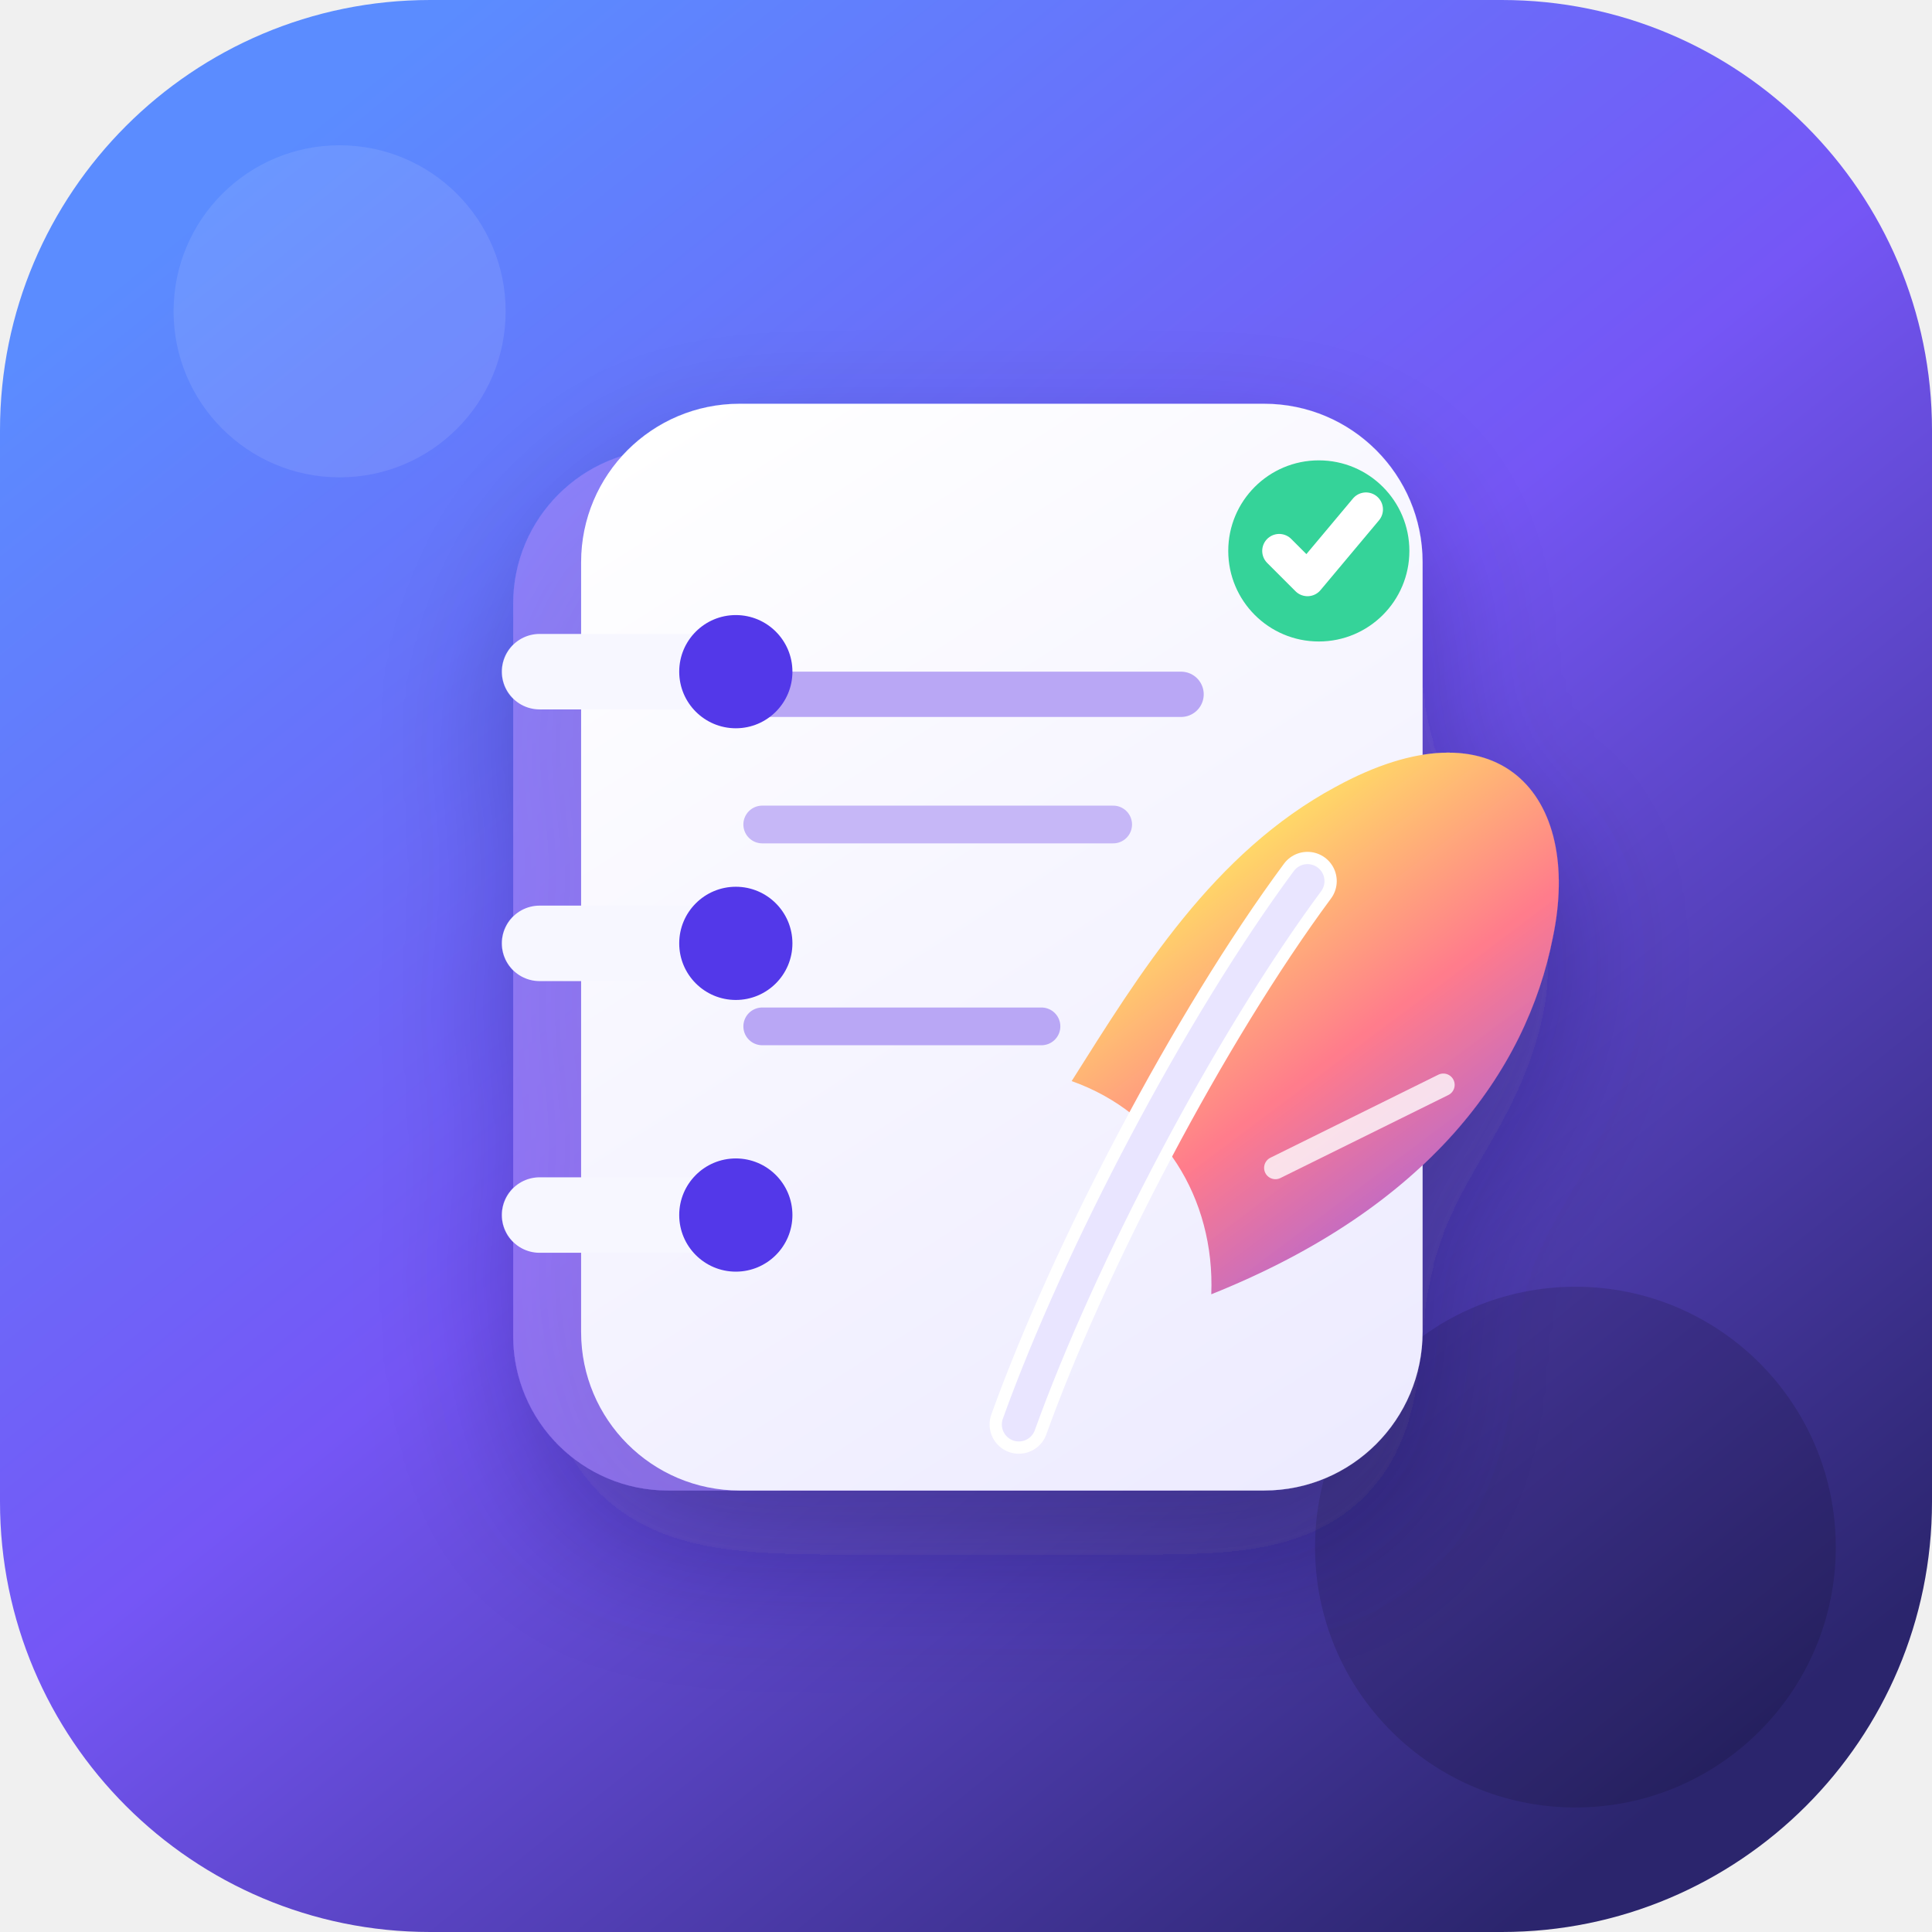
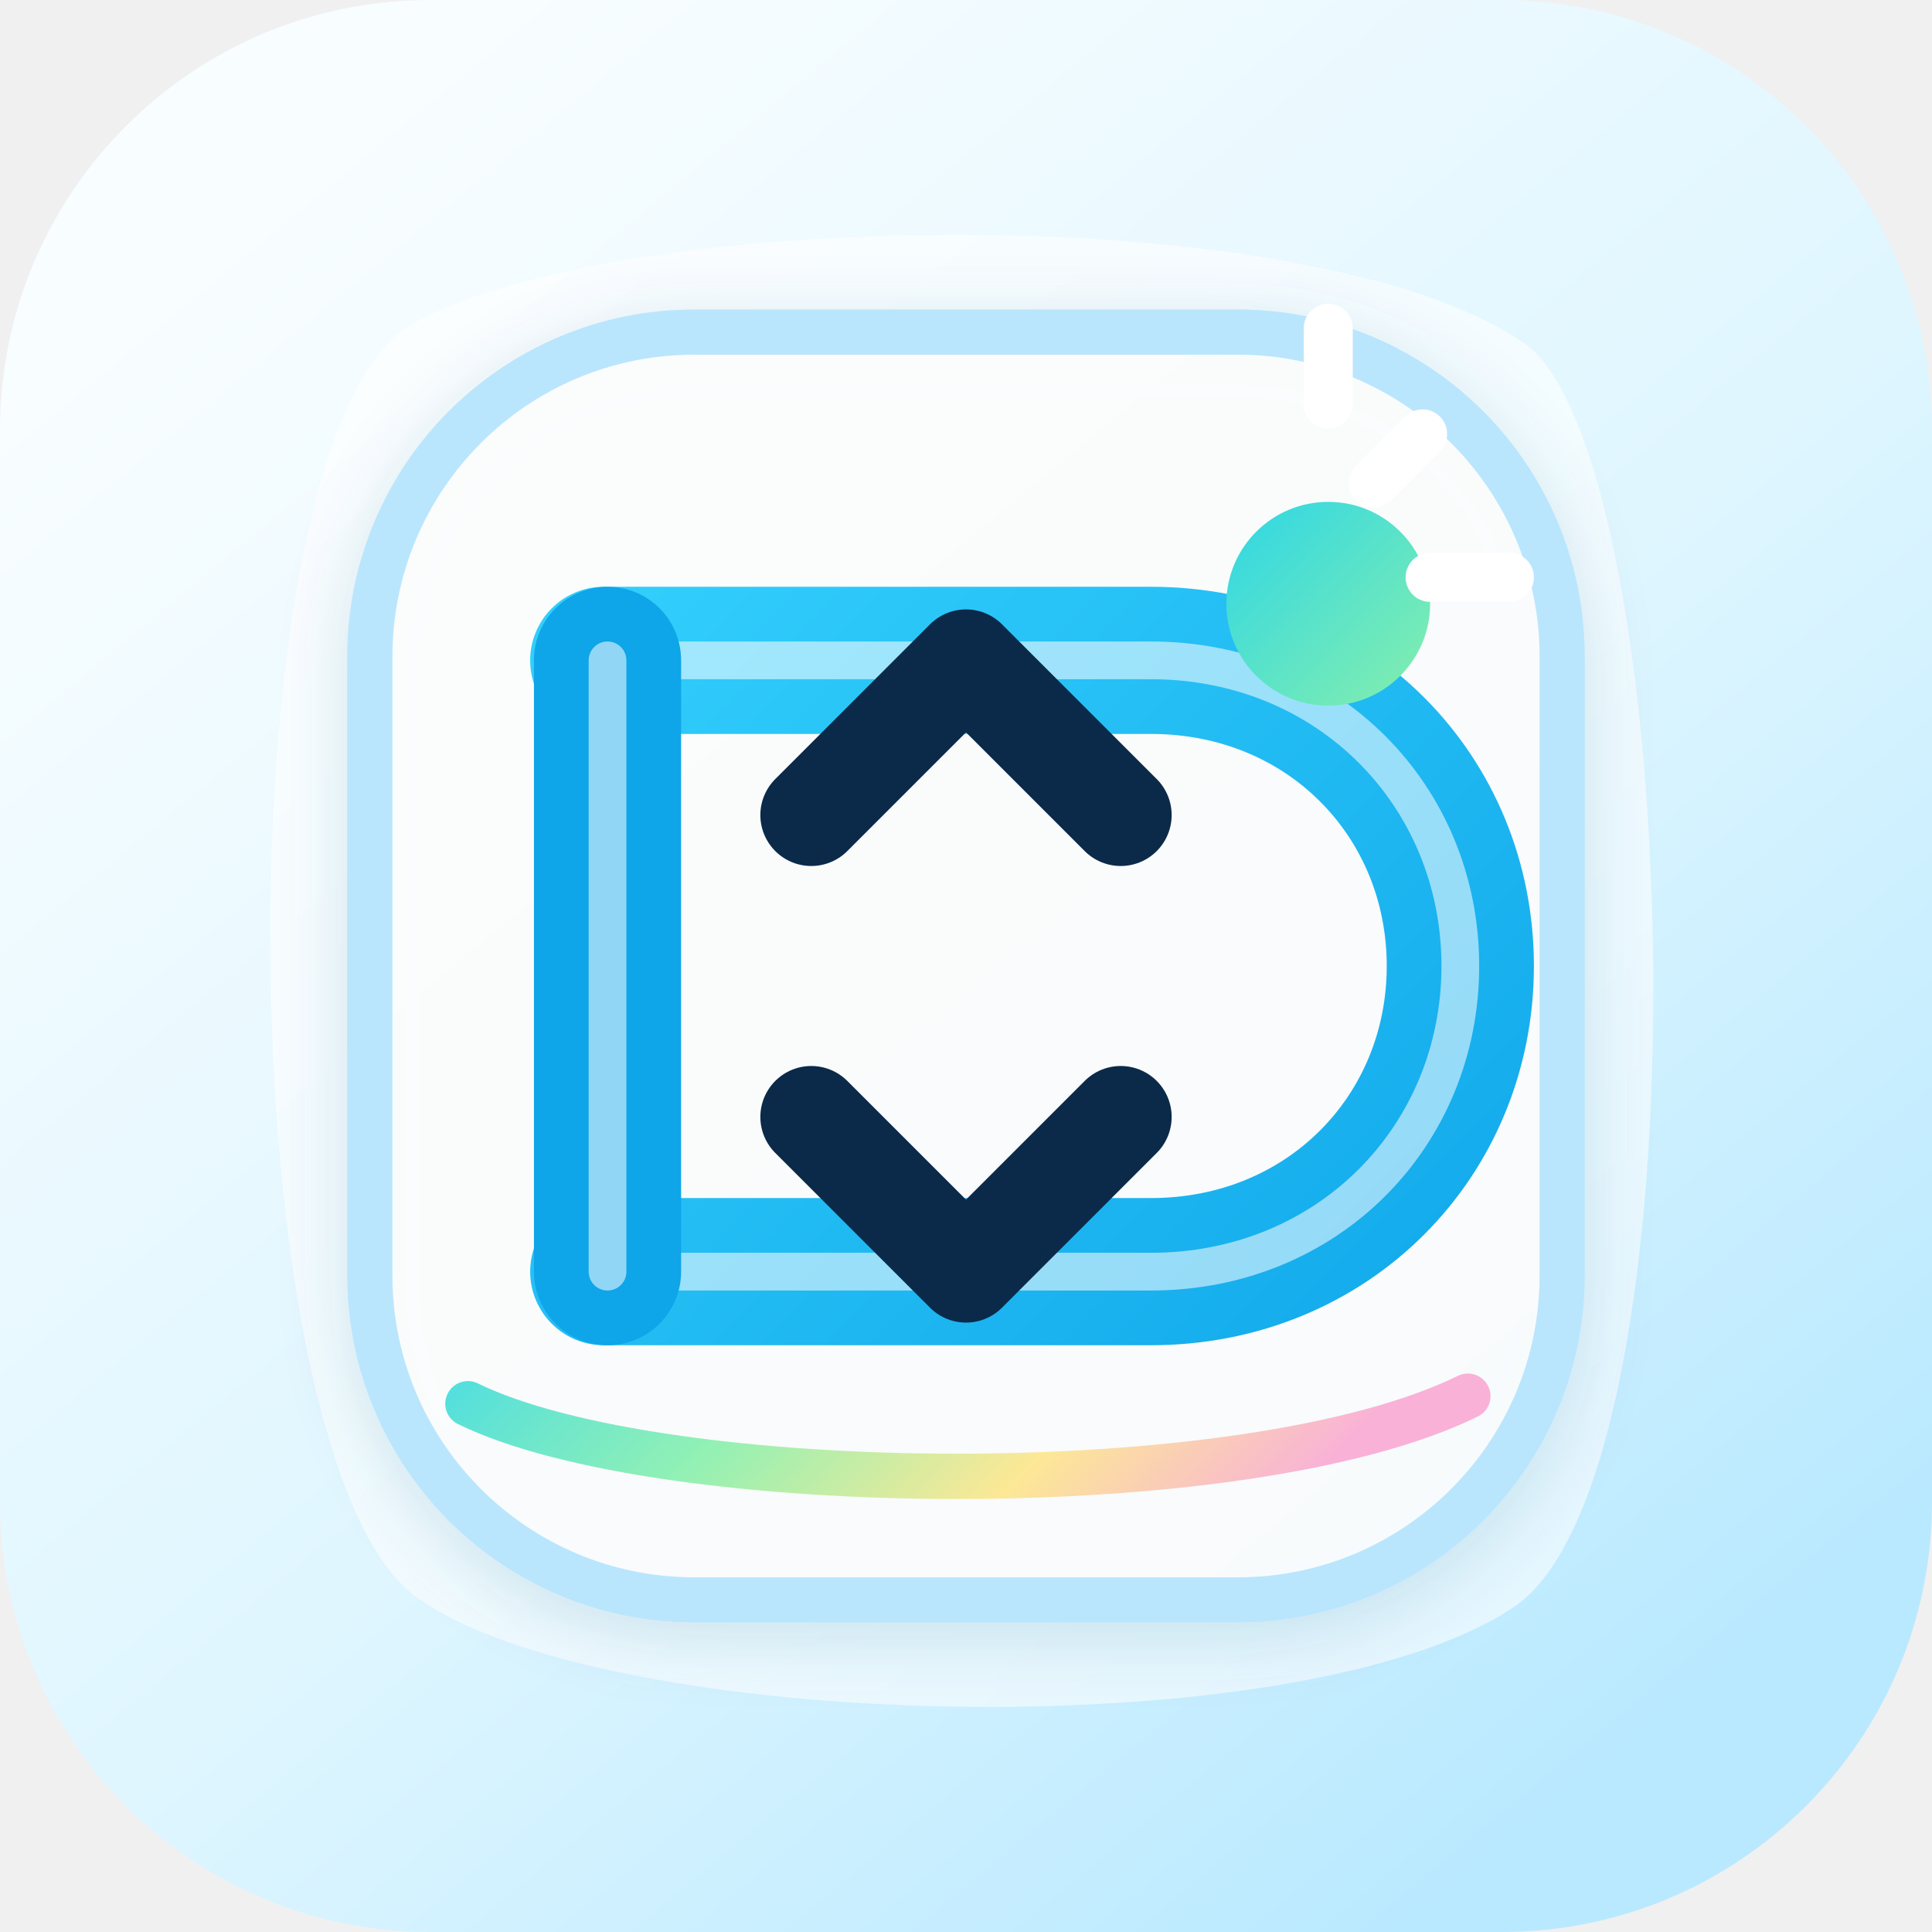
<svg xmlns="http://www.w3.org/2000/svg" width="1024" height="1024" viewBox="0 0 1024 1024" fill="none">
  <defs>
-     <linearGradient id="bg" x1="158" y1="70" x2="876" y2="962" gradientUnits="userSpaceOnUse">
-       <stop stop-color="#5B8CFF" />
-       <stop offset="0.48" stop-color="#7556F6" />
-       <stop offset="1" stop-color="#2B256D" />
+     <linearGradient id="bg" x1="164" y1="92" x2="860" y2="932" gradientUnits="userSpaceOnUse">
+       <stop stop-color="#F8FDFF" />
+       <stop offset="0.55" stop-color="#DFF6FF" />
+       <stop offset="1" stop-color="#B9E9FF" />
    </linearGradient>
-     <linearGradient id="paper" x1="365" y1="213" x2="720" y2="769" gradientUnits="userSpaceOnUse">
-       <stop stop-color="#FFFFFF" />
-       <stop offset="1" stop-color="#EDEBFF" />
+     <linearGradient id="sky" x1="246" y1="224" x2="800" y2="776" gradientUnits="userSpaceOnUse">
+       <stop stop-color="#38D5FF" />
+       <stop offset="1" stop-color="#0EA5E9" />
    </linearGradient>
-     <linearGradient id="feather" x1="650" y1="438" x2="823" y2="669" gradientUnits="userSpaceOnUse">
-       <stop stop-color="#FFE463" />
-       <stop offset="0.46" stop-color="#FF7B8C" />
-       <stop offset="1" stop-color="#8B5CF6" />
+     <linearGradient id="rainbow" x1="286" y1="288" x2="746" y2="736" gradientUnits="userSpaceOnUse">
+       <stop stop-color="#38BDF8" />
+       <stop offset="0.35" stop-color="#22D3EE" />
+       <stop offset="0.62" stop-color="#86EFAC" />
+       <stop offset="0.82" stop-color="#FDE68A" />
+       <stop offset="1" stop-color="#F9A8D4" />
    </linearGradient>
-     <filter id="shadow" x="120" y="130" width="790" height="790" filterUnits="userSpaceOnUse">
-       <feDropShadow dx="0" dy="34" stdDeviation="38" flood-color="#1E1B4B" flood-opacity="0.35" />
+     <filter id="shadow" x="102" y="92" width="820" height="850" filterUnits="userSpaceOnUse" color-interpolation-filters="sRGB">
+       <feDropShadow dx="0" dy="32" stdDeviation="48" flood-color="#38BDF8" flood-opacity="0.24" />
+       <feDropShadow dx="0" dy="8" stdDeviation="18" flood-color="#0F5E88" flood-opacity="0.16" />
    </filter>
  </defs>
  <rect width="1024" height="1024" rx="228" fill="url(#bg)" />
-   <circle cx="180" cy="165" r="88" fill="white" fill-opacity="0.10" />
-   <circle cx="835" cy="820" r="138" fill="black" fill-opacity="0.13" />
+   <path d="M218 172C326 110 696 104 808 182C892 241 908 782 802 852C688 928 318 918 220 846C120 772 116 230 218 172Z" fill="white" fill-opacity="0.58" />
  <g filter="url(#shadow)">
-     <rect x="272" y="238" width="430" height="552" rx="82" fill="#A78BFA" fill-opacity="0.55" />
-     <rect x="308" y="214" width="446" height="576" rx="84" fill="url(#paper)" />
-     <path d="M404 368H626" stroke="#B9A7F5" stroke-width="24" stroke-linecap="round" />
-     <path d="M404 437H590" stroke="#C6B7F7" stroke-width="20" stroke-linecap="round" />
-     <path d="M404 544H552" stroke="#B9A7F5" stroke-width="20" stroke-linecap="round" />
-     <path d="M286 356H386M286 500H386M286 644H386" stroke="#F7F7FF" stroke-width="40" stroke-linecap="round" />
-     <circle cx="390" cy="356" r="30" fill="#5237E9" />
-     <circle cx="390" cy="500" r="30" fill="#5237E9" />
-     <circle cx="390" cy="644" r="30" fill="#5237E9" />
-     <path d="M708 417C794 370 839 421 823 497C809 568 757 640 642 686C644 635 616 590 568 573C604 516 643 452 708 417Z" fill="url(#feather)" />
-     <path d="M693 467C636 544 572 666 540 755" stroke="#FFFFFF" stroke-width="31" stroke-linecap="round" />
-     <path d="M693 467C636 544 572 666 540 755" stroke="#E9E5FF" stroke-width="18" stroke-linecap="round" />
-     <path d="M676 619L765 575" stroke="#FFFFFF" stroke-opacity="0.78" stroke-width="12" stroke-linecap="round" />
-     <circle cx="699" cy="292" r="48" fill="#34D399" />
-     <path d="M678 292L693 307L724 270" stroke="white" stroke-width="18" stroke-linecap="round" stroke-linejoin="round" />
+     <rect x="196" y="176" width="632" height="672" rx="172" fill="white" fill-opacity="0.82" />
+     <rect x="196" y="176" width="632" height="672" rx="172" stroke="#BAE6FD" stroke-width="24" />
  </g>
+   <path d="M320 350H610C704 350 774 422 774 512C774 602 704 674 610 674H320" stroke="url(#sky)" stroke-width="78" stroke-linecap="round" />
+   <path d="M322 350H610C704 350 774 422 774 512C774 602 704 674 610 674H322" stroke="white" stroke-opacity="0.55" stroke-width="20" stroke-linecap="round" />
+   <path d="M322 350V674" stroke="#0EA5E9" stroke-width="78" stroke-linecap="round" />
+   <path d="M322 350V674" stroke="white" stroke-opacity="0.55" stroke-width="20" stroke-linecap="round" />
+   <path d="M430 432L512 350L594 432" stroke="#0B2A4A" stroke-width="54" stroke-linecap="round" stroke-linejoin="round" />
+   <path d="M430 592L512 674L594 592" stroke="#0B2A4A" stroke-width="54" stroke-linecap="round" stroke-linejoin="round" />
+   <circle cx="704" cy="320" r="54" fill="url(#rainbow)" />
+   <path d="M728 256L754 230M758 306H800M704 214V174" stroke="white" stroke-width="26" stroke-linecap="round" />
+   <path d="M248 744C350 794 660 798 778 740" stroke="url(#rainbow)" stroke-width="24" stroke-linecap="round" opacity="0.9" />
</svg>
